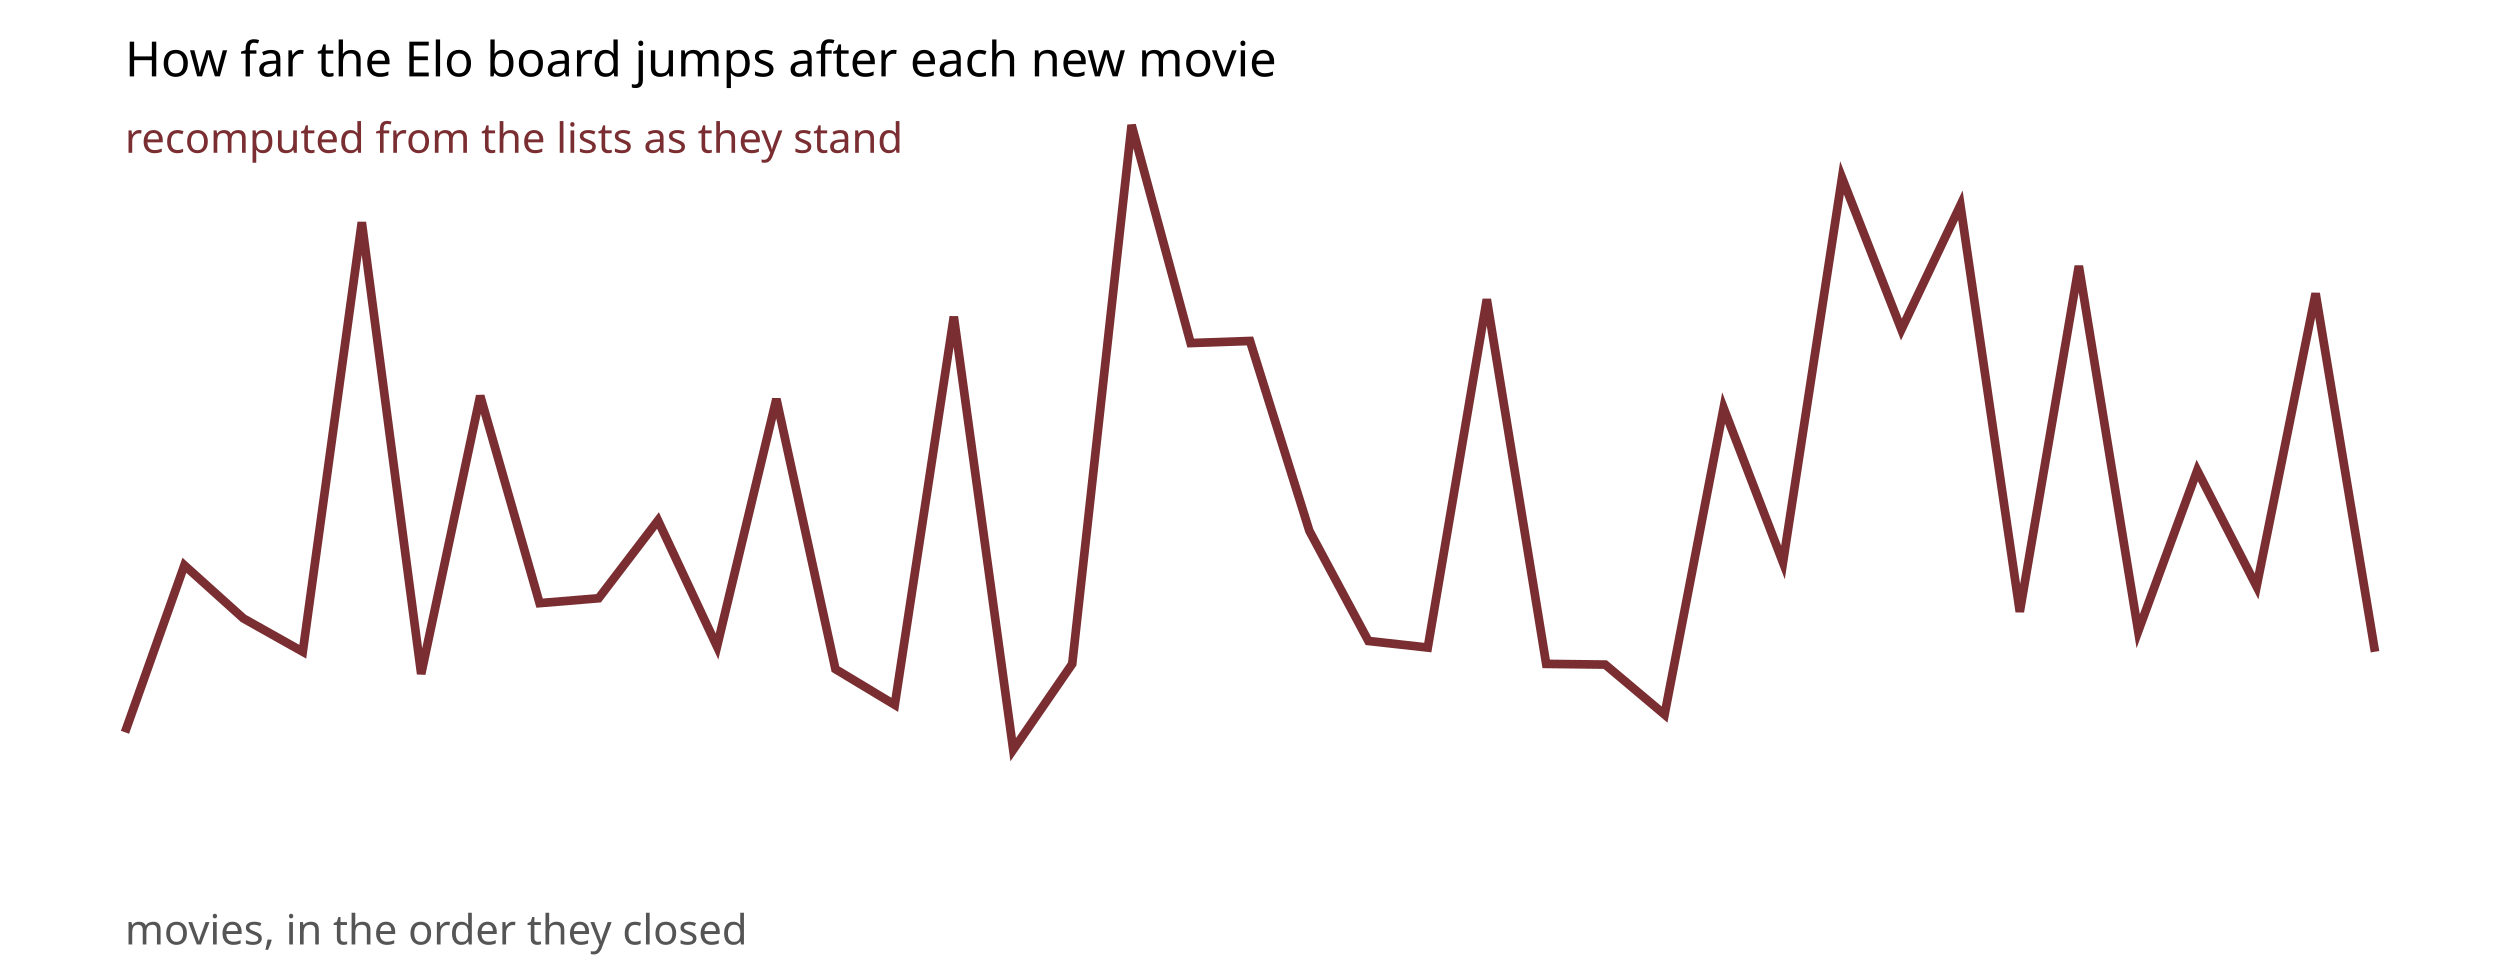
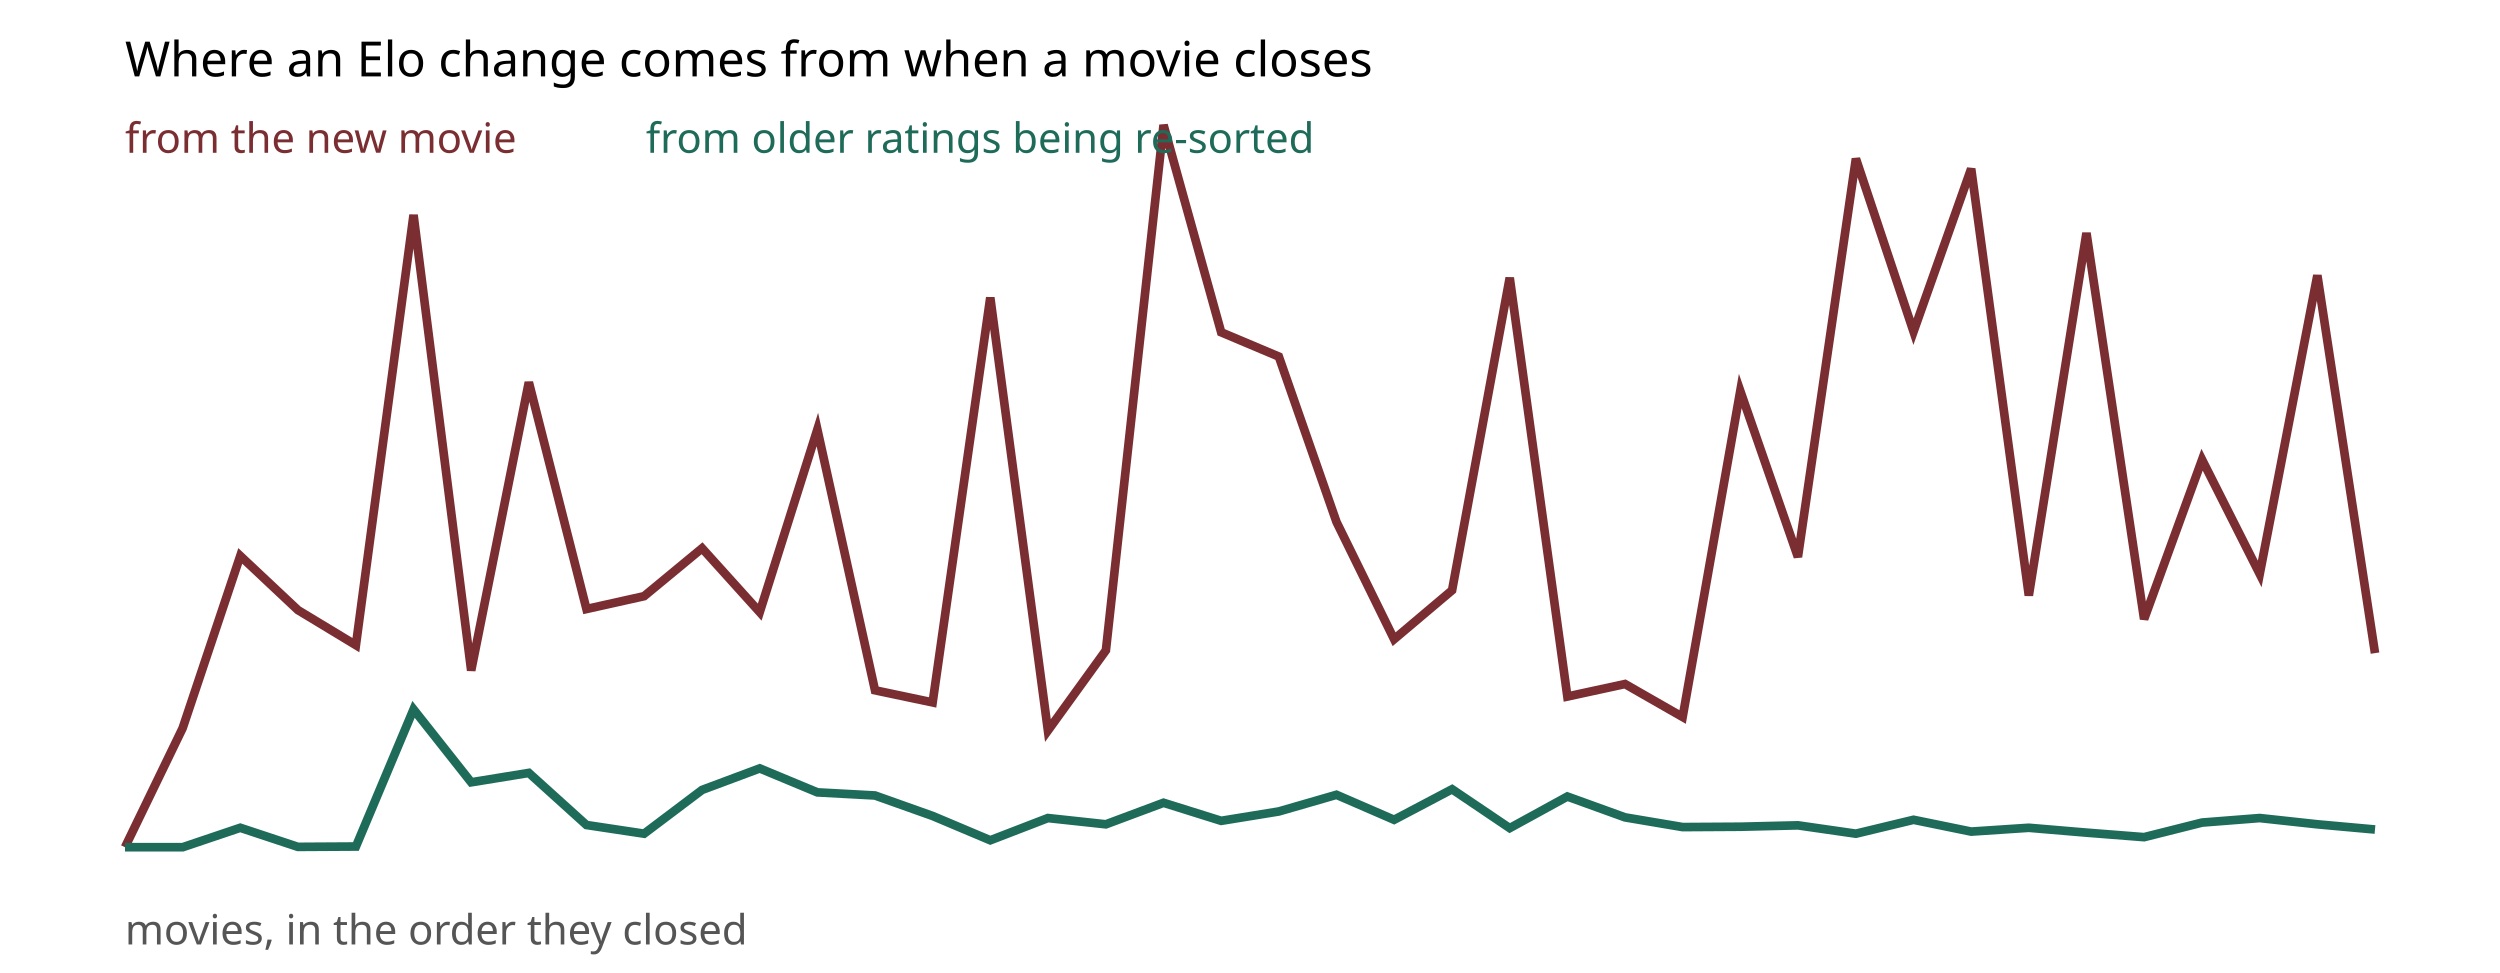
<svg xmlns="http://www.w3.org/2000/svg" viewBox="0 0 720 280" role="img">
-   <text x="36" y="22" font-family="sans-serif" font-size="14">How far the Elo board jumps after each new movie</text>
+   <text x="36" y="22" font-family="sans-serif" font-size="14">Where an Elo change comes from when a movie closes</text>
  <text x="36" y="272" font-family="sans-serif" font-size="12" fill="#555">movies, in the order they closed</text>
-   <polyline fill="none" stroke="#7a2e32" stroke-width="2.5" points="36.0,210.9 53.1,162.8 70.1,178.1 87.2,187.7 104.2,64.0 121.3,194.1 138.3,114.0 155.4,173.7 172.4,172.3 189.5,149.9 206.5,186.2 223.6,114.9 240.6,192.7 257.7,203.0 274.7,91.2 291.8,215.9 308.8,191.2 325.9,36.0 342.9,98.8 360.0,98.2 377.1,152.9 394.1,184.6 411.2,186.5 428.2,86.2 445.3,191.2 462.3,191.4 479.4,205.8 496.4,117.5 513.5,162.0 530.5,51.2 547.6,94.9 564.6,59.1 581.7,176.2 598.7,76.6 615.8,181.8 632.8,135.5 649.9,168.9 666.9,84.5 684.0,187.7" />
-   <text x="36" y="44" font-family="sans-serif" font-size="12" fill="#7a2e32">recomputed from the lists as they stand</text>
+   <polyline fill="none" stroke="#7a2e32" stroke-width="2.5" points="36.0,244.0 52.6,209.7 69.2,160.1 85.8,175.7 102.5,185.8 119.1,61.9 135.7,193.1 152.3,110.1 168.9,175.4 185.5,171.7 202.2,157.9 218.8,176.3 235.4,123.7 252.0,198.8 268.6,202.3 285.2,85.7 301.8,210.4 318.5,187.3 335.1,36.0 351.7,95.7 368.3,102.7 384.9,150.3 401.5,184.1 418.2,170.0 434.8,80.0 451.4,200.6 468.0,197.0 484.6,206.5 501.2,112.6 517.8,160.4 534.5,45.7 551.1,95.5 567.7,48.6 584.3,171.5 600.9,67.1 617.5,178.3 634.2,132.4 650.8,165.3 667.4,79.3 684.0,188.1" />
+   <polyline fill="none" stroke="#1f6b5a" stroke-width="2.5" points="36.0,244.0 52.6,244.0 69.2,238.4 85.8,243.9 102.5,243.8 119.1,204.3 135.7,225.3 152.3,222.6 168.9,237.6 185.5,240.1 202.2,227.5 218.8,221.3 235.4,228.2 252.0,229.1 268.6,235.0 285.2,242.0 301.8,235.6 318.5,237.4 335.1,231.2 351.7,236.4 368.3,233.7 384.9,228.9 401.5,236.1 418.2,227.3 434.8,238.5 451.4,229.4 468.0,235.4 484.6,238.2 501.2,238.1 517.8,237.7 534.5,240.1 551.1,236.1 567.7,239.5 584.3,238.4 600.9,239.8 617.5,241.1 634.2,236.9 650.8,235.6 667.4,237.4 684.0,238.9" />
+   <text x="36" y="44" font-family="sans-serif" font-size="12" fill="#7a2e32">from the new movie</text>
+   <text x="186" y="44" font-family="sans-serif" font-size="12" fill="#1f6b5a">from older ratings being re-sorted</text>
</svg>
